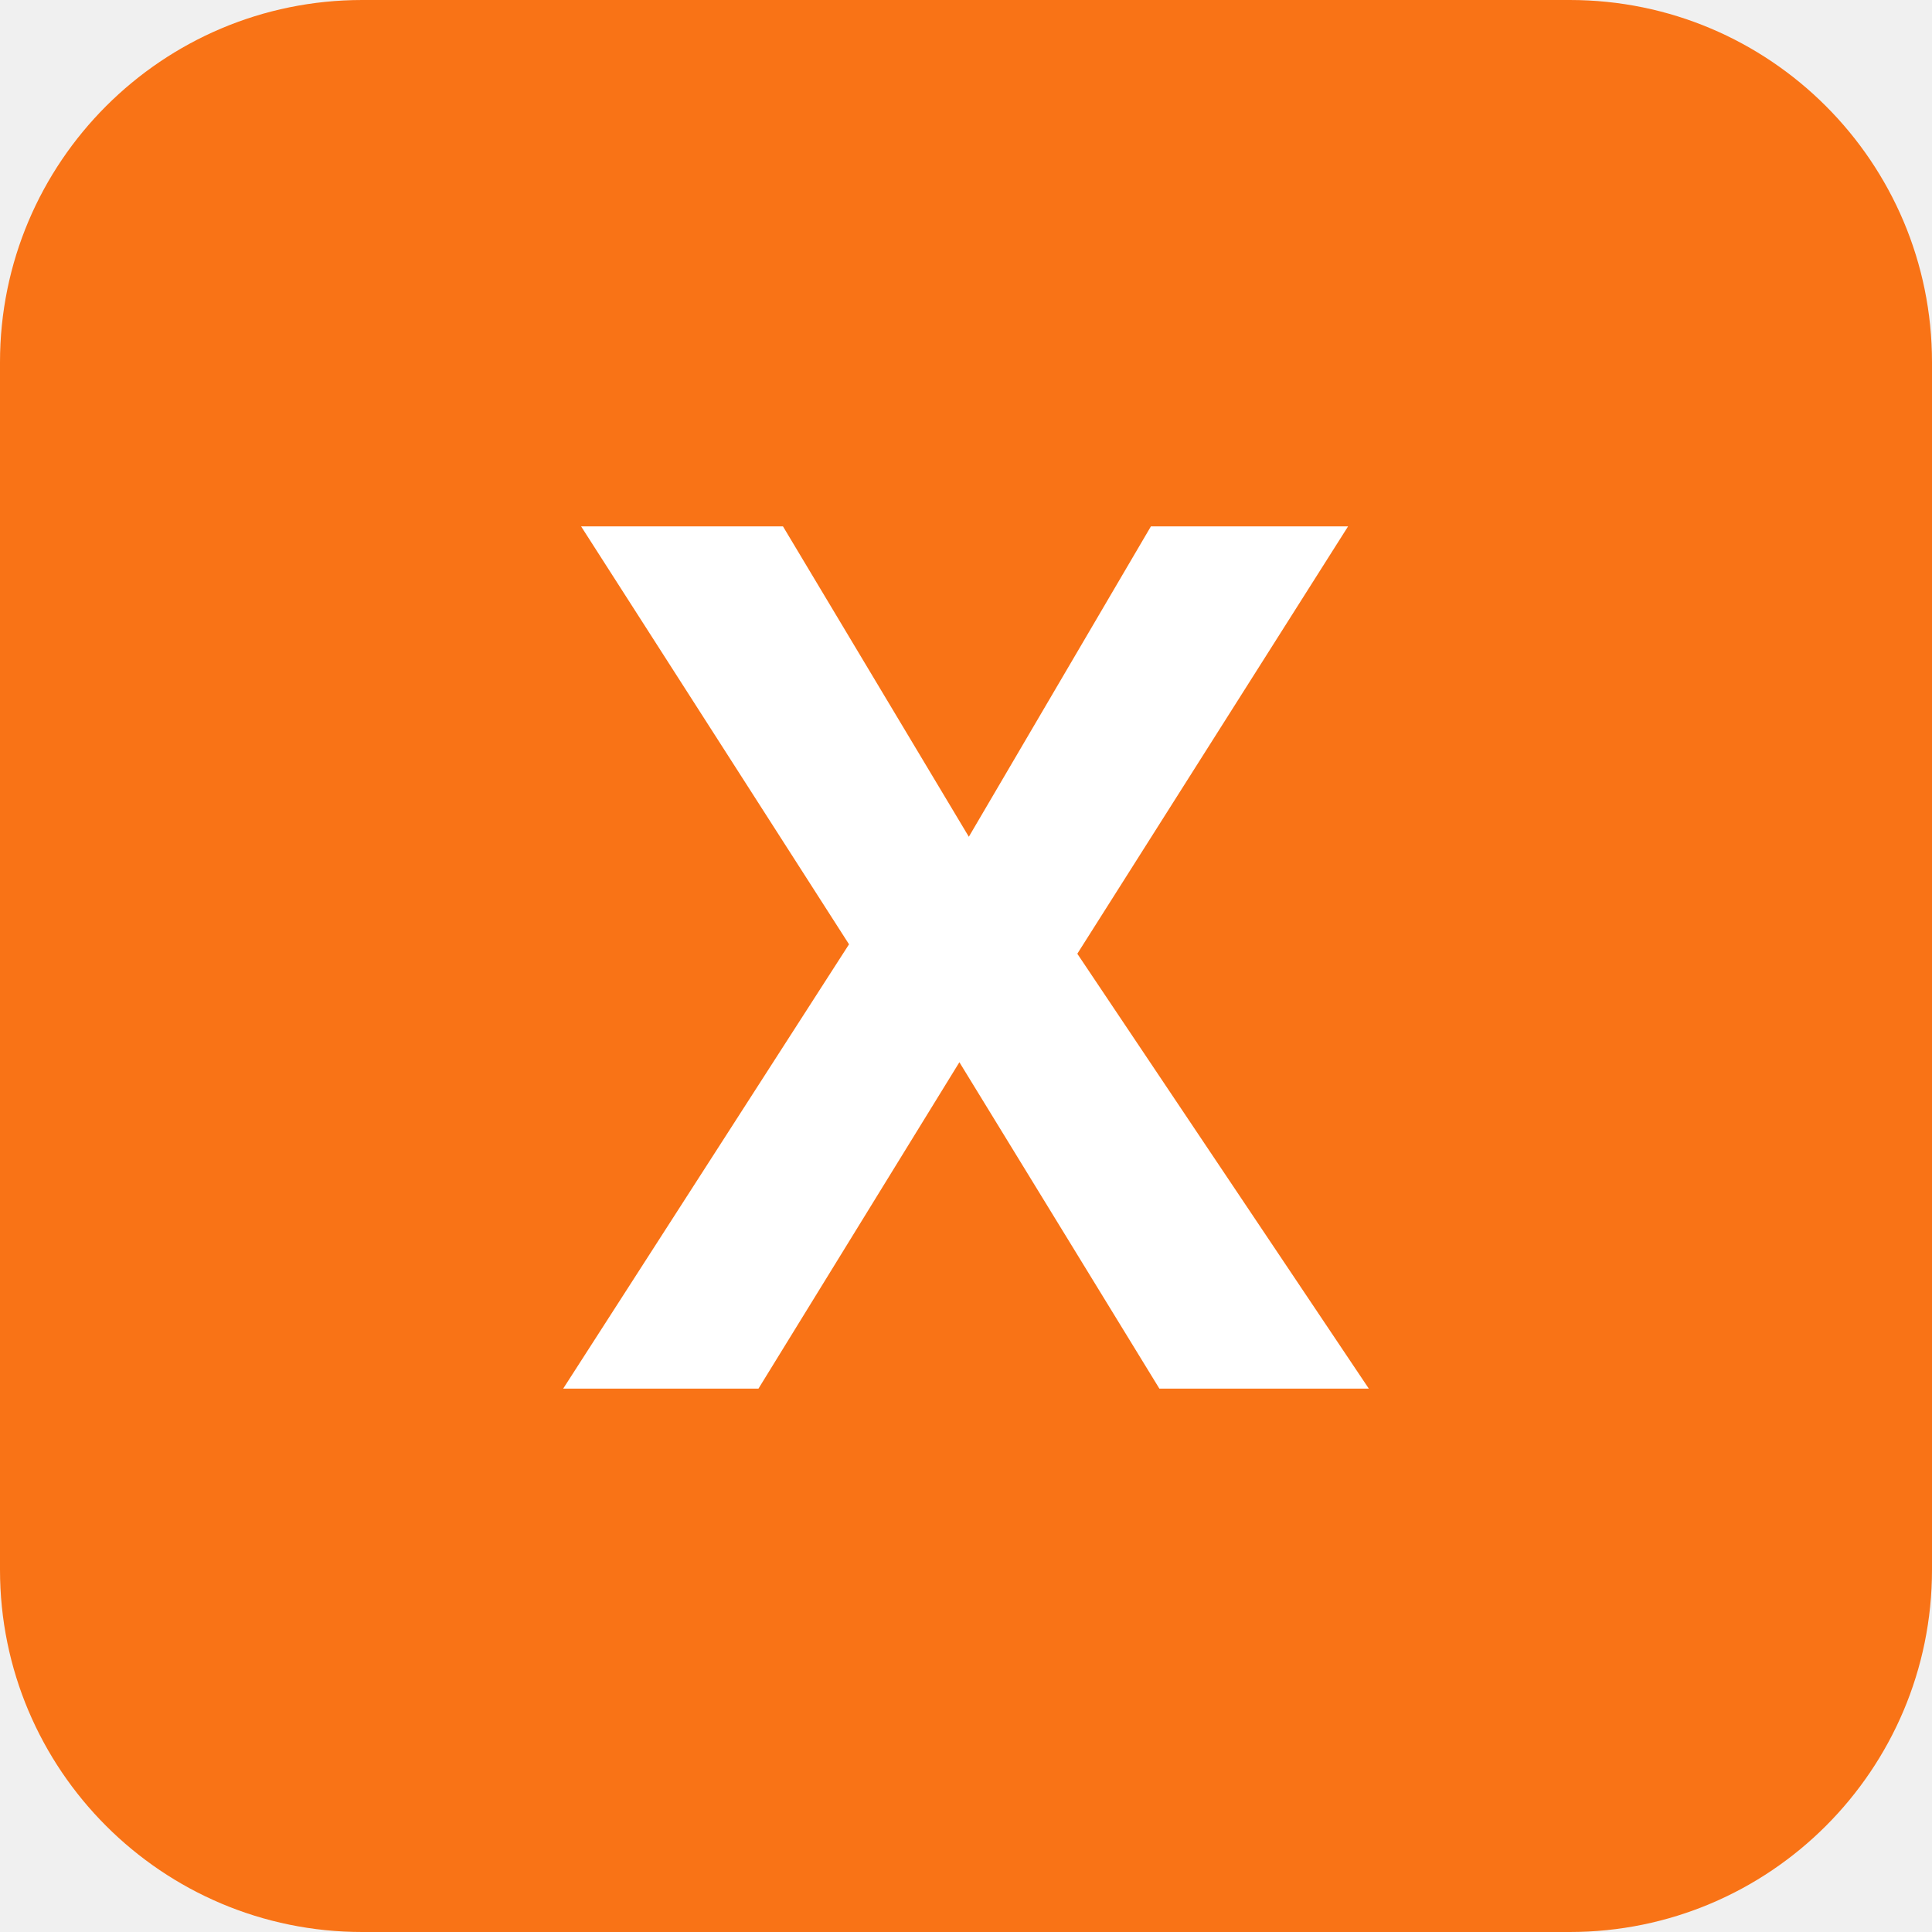
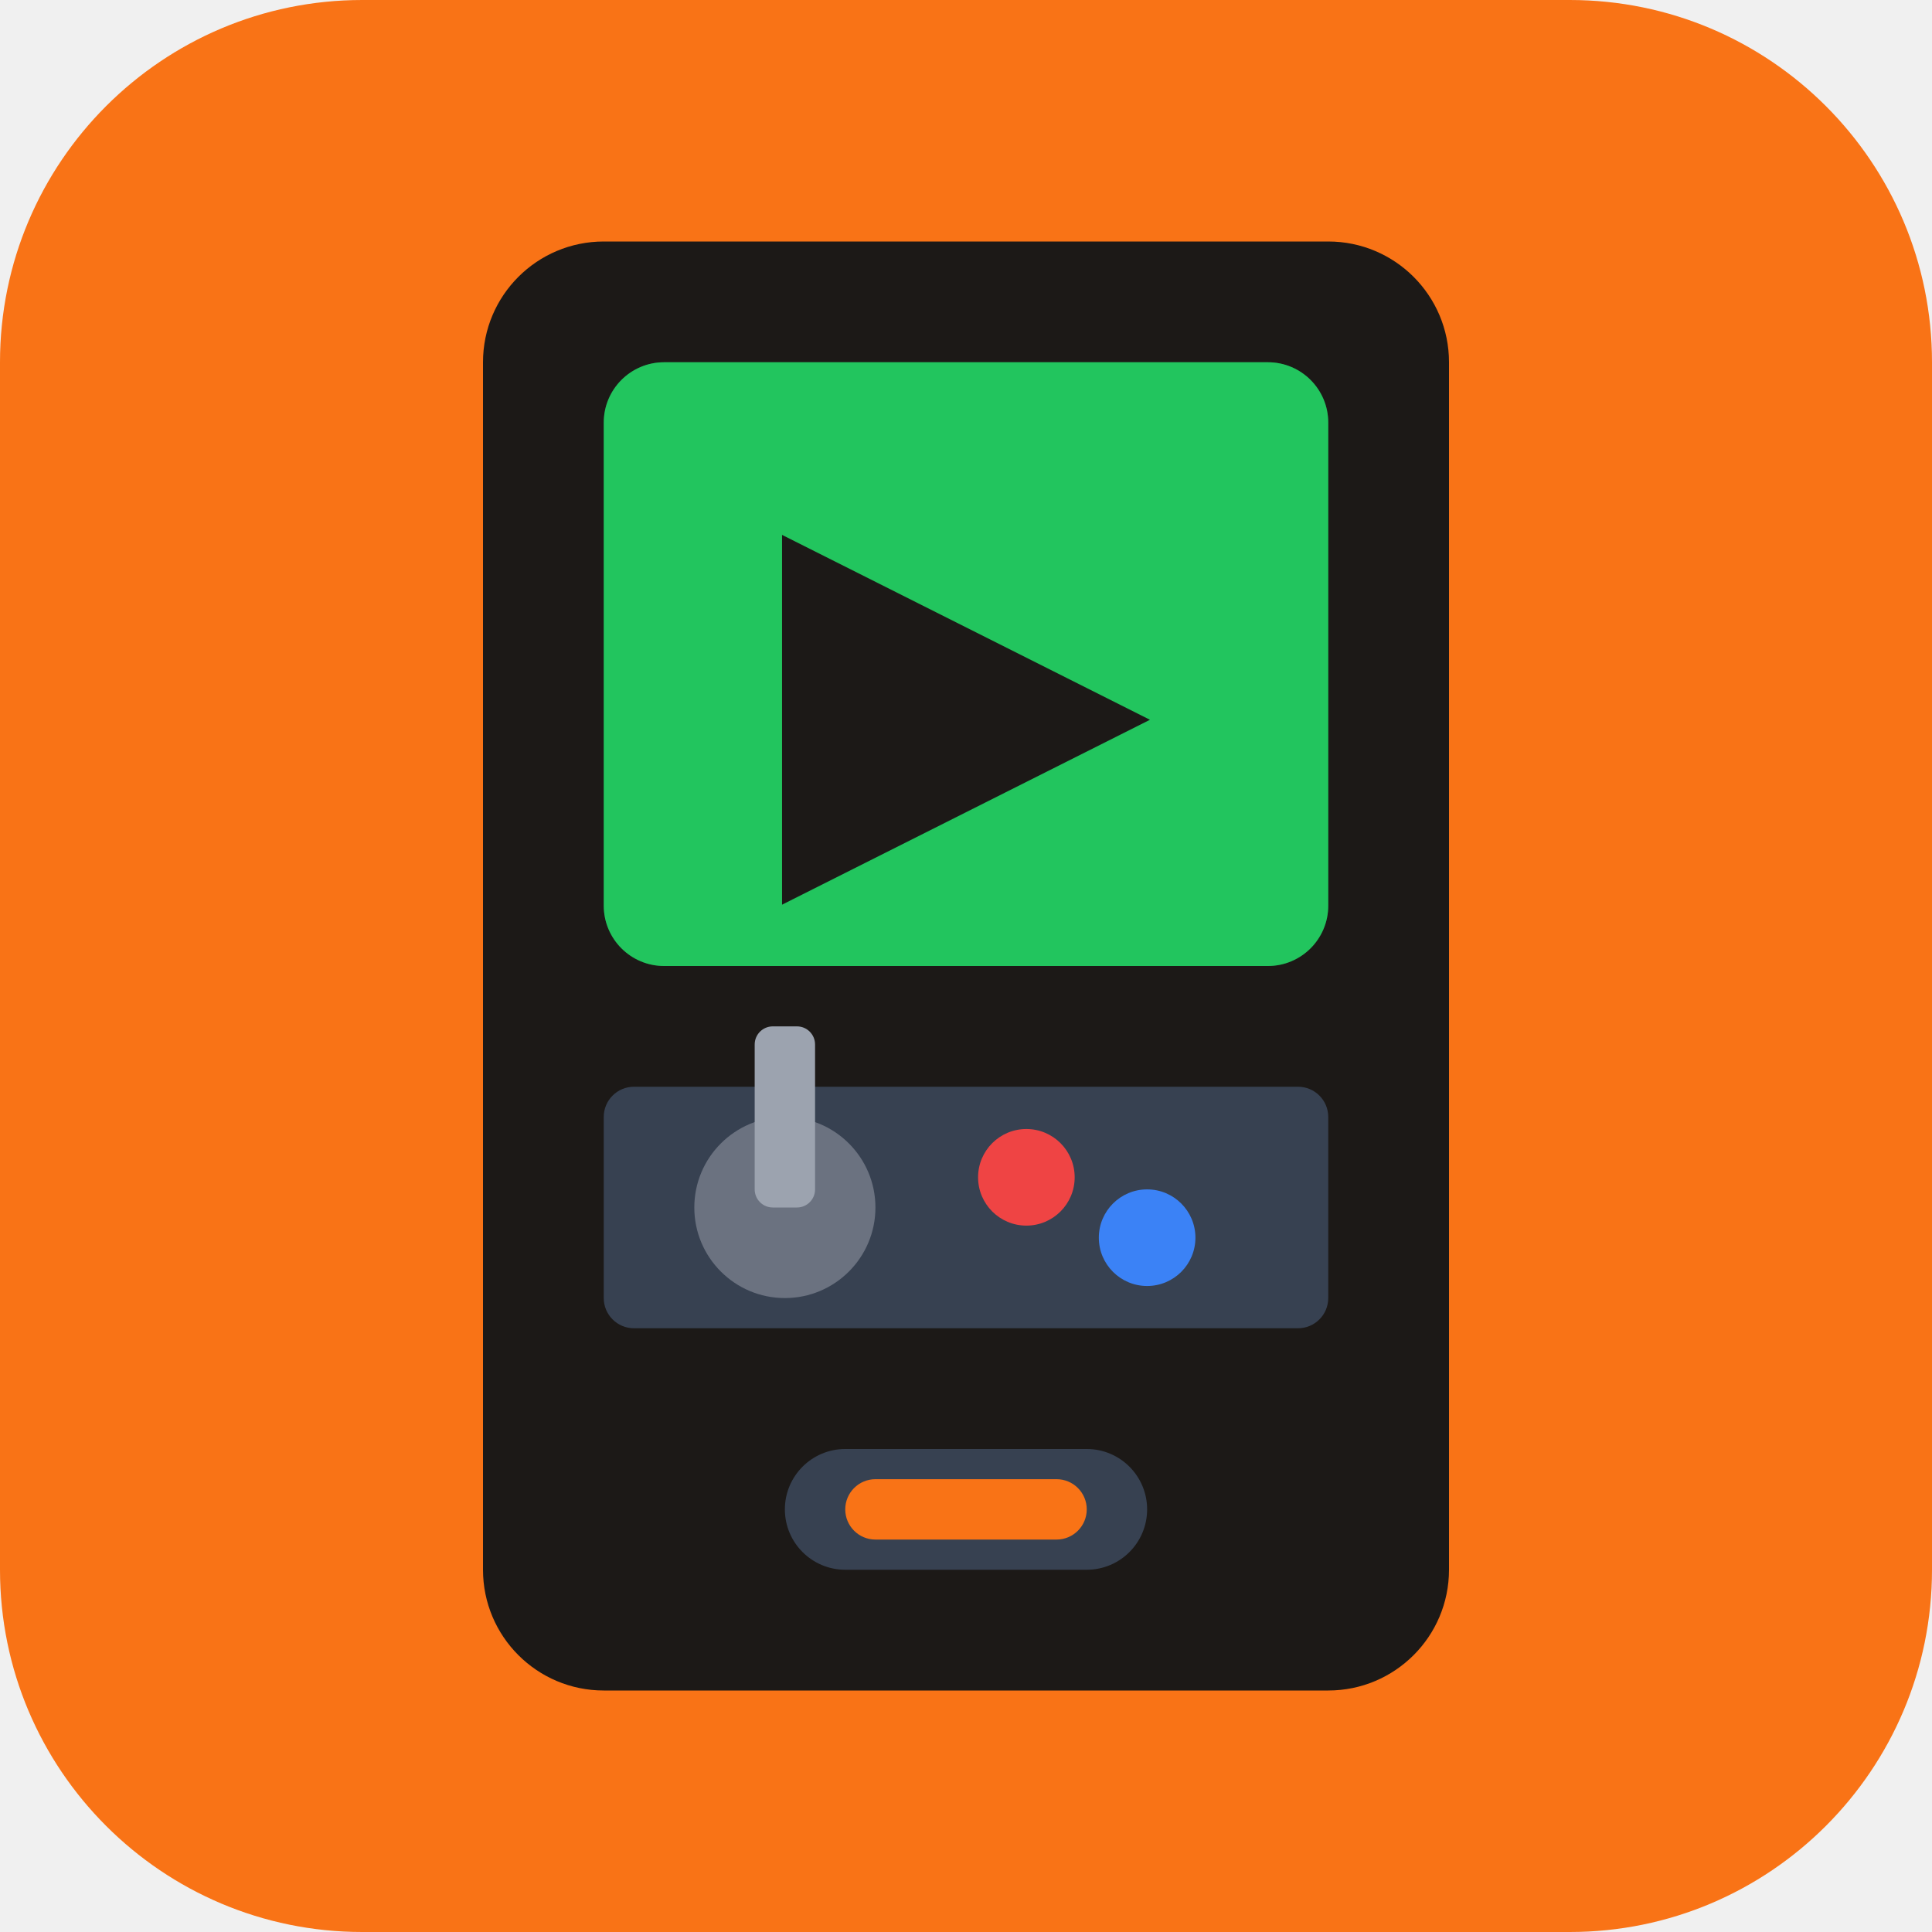
<svg xmlns="http://www.w3.org/2000/svg" viewBox="0 0 32 32">
  <rect width="32" height="32" rx="6" fill="#F97316" />
-   <text x="16" y="23" font-family="system-ui, sans-serif" font-size="20" font-weight="bold" fill="white" text-anchor="middle">X</text>
+   <rect x="8" y="4" width="16" height="24" rx="2" fill="#1C1917" />
+   <rect x="10" y="6" width="12" height="10" rx="1" fill="#22C55E" />
+   <rect x="10" y="6" width="12" height="10" rx="1" fill="#22C55E" opacity="0.3" />
+   <text x="16" y="14" font-family="Arial Black, sans-serif" font-size="8" font-weight="900" fill="#1C1917" text-anchor="middle">▶</text>
+   <rect x="10" y="18" width="12" height="4" rx="0.5" fill="#374151" />
+   <circle cx="13" cy="20" r="1.5" fill="#6B7280" />
+   <rect x="12.5" y="17" width="1" height="3" rx="0.3" fill="#9CA3AF" />
+   <circle cx="17" cy="19.5" r="0.8" fill="#EF4444" />
+   <circle cx="19" cy="20.5" r="0.8" fill="#3B82F6" />
+   <rect x="13" y="24" width="6" height="2" rx="1" fill="#374151" />
+   <rect x="14" y="24.5" width="4" height="1" rx="0.5" fill="#F97316" />
</svg>
